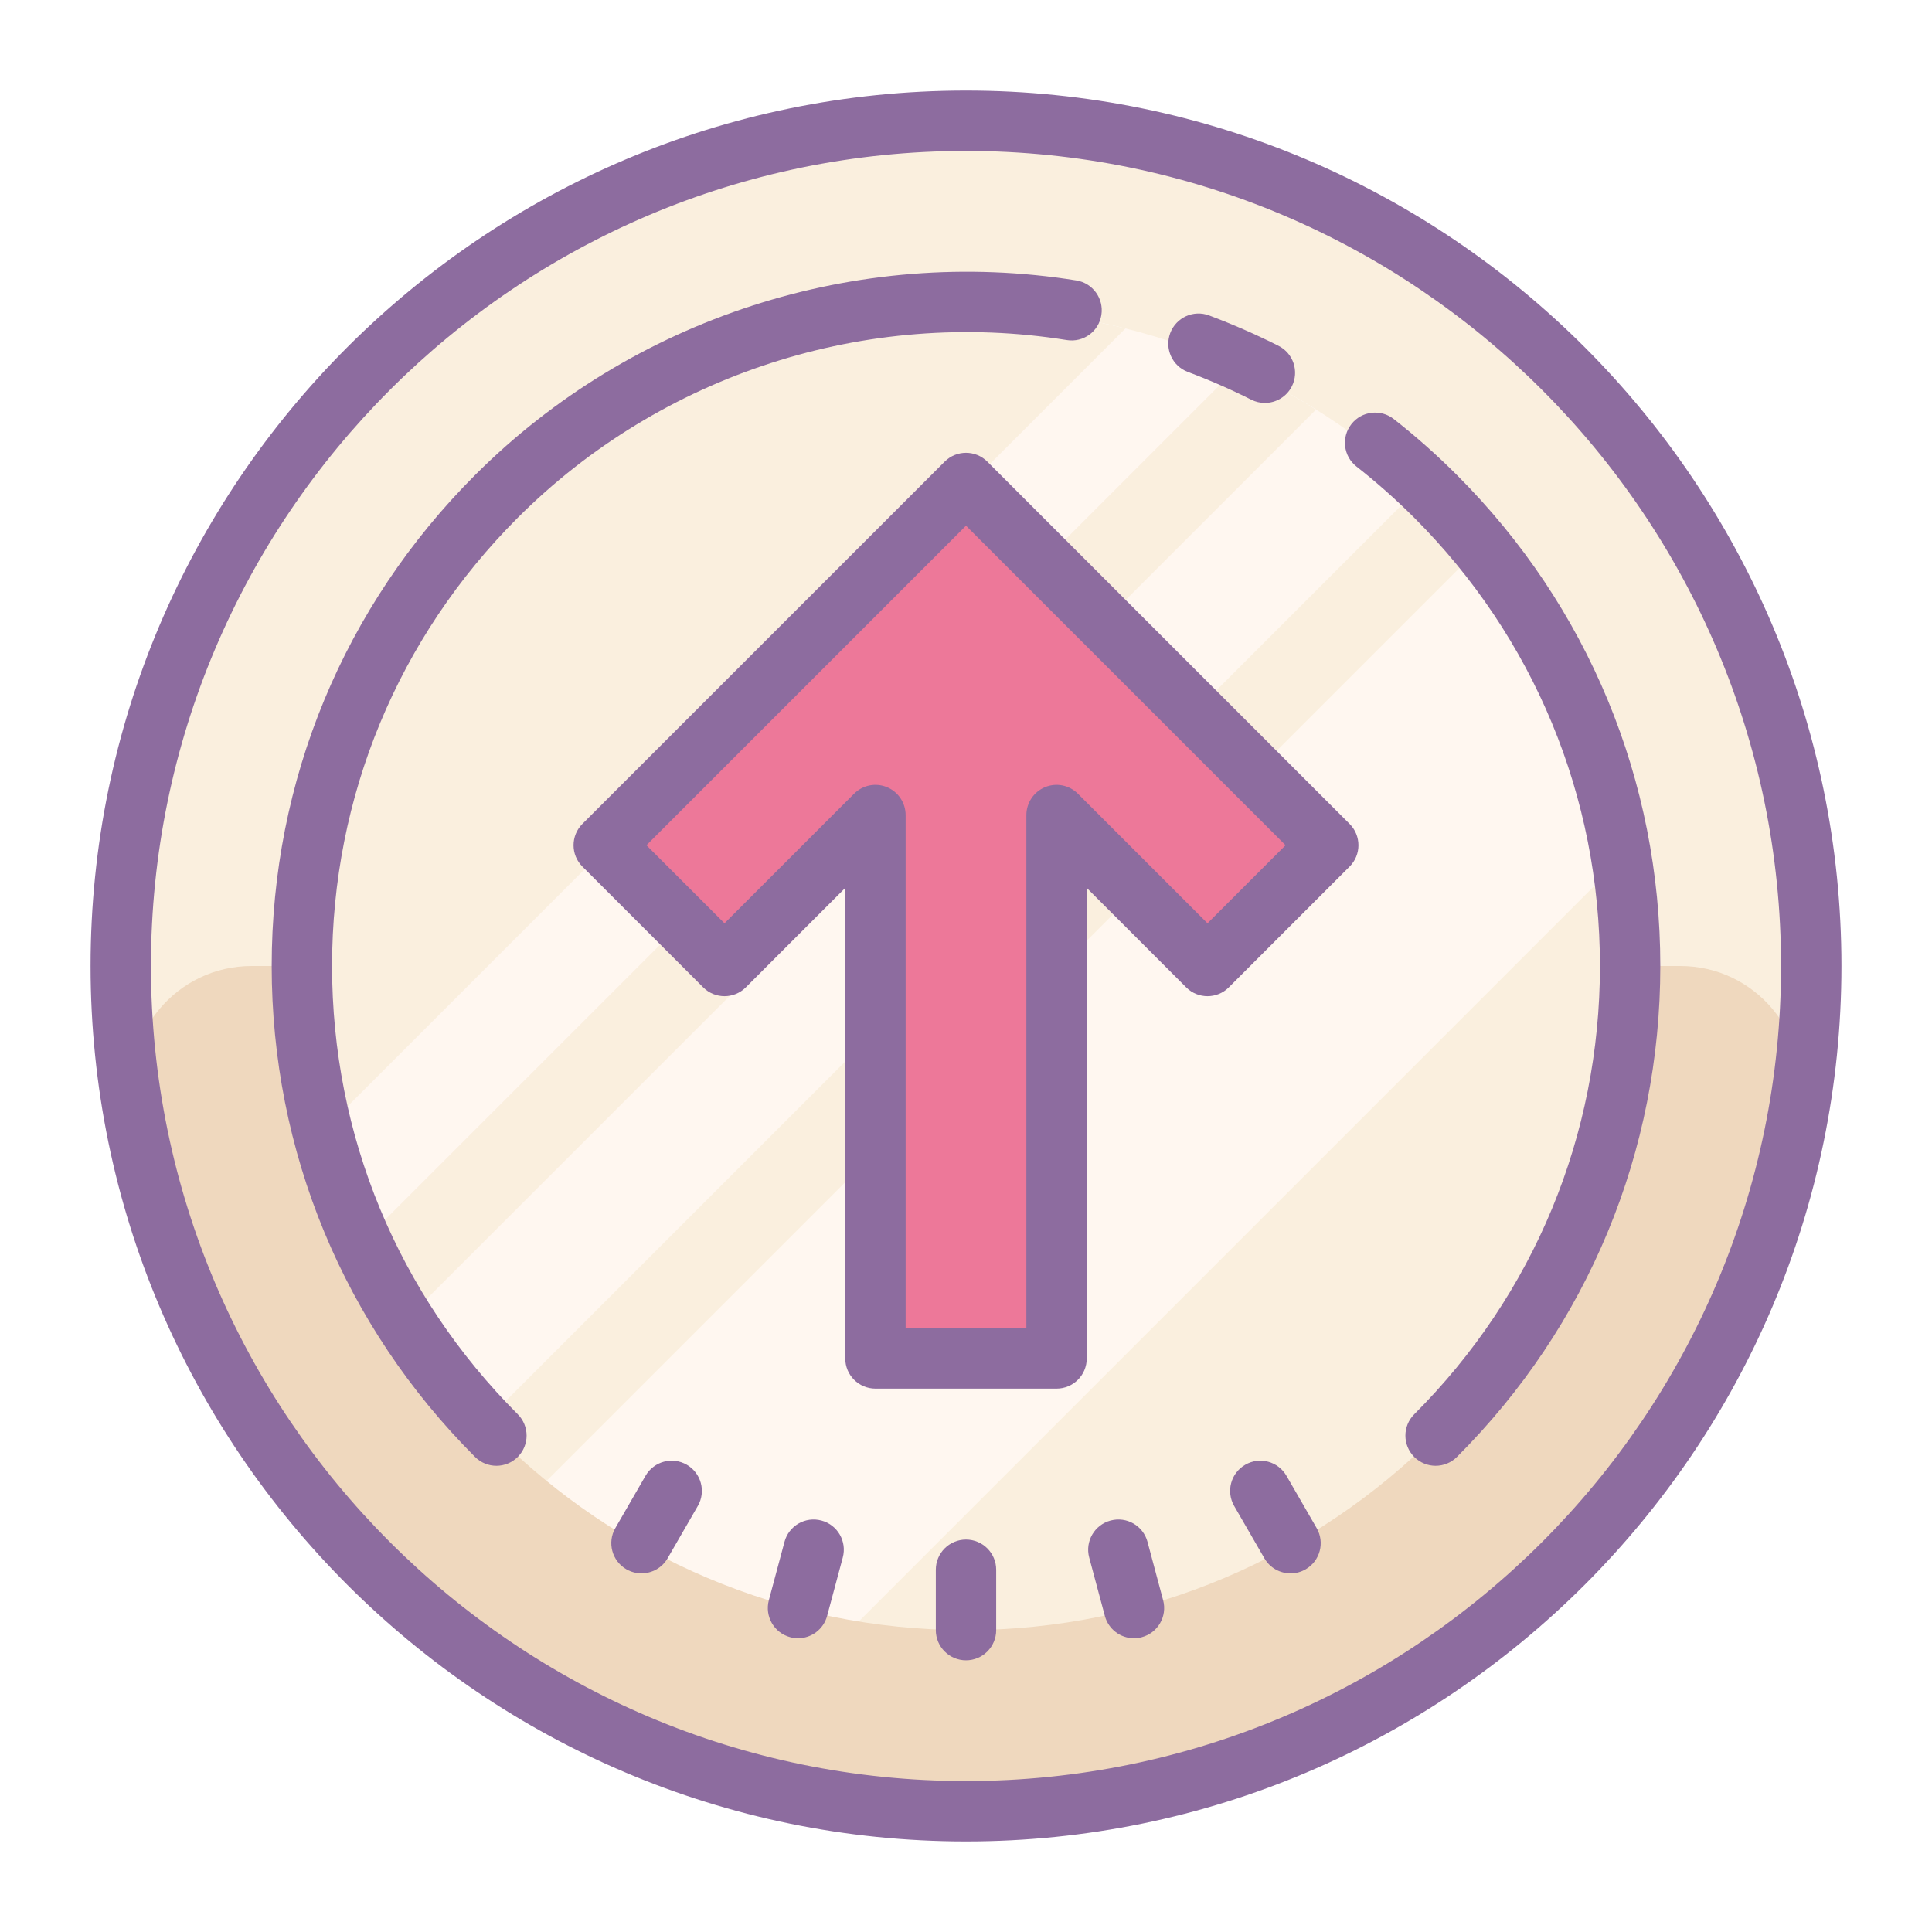
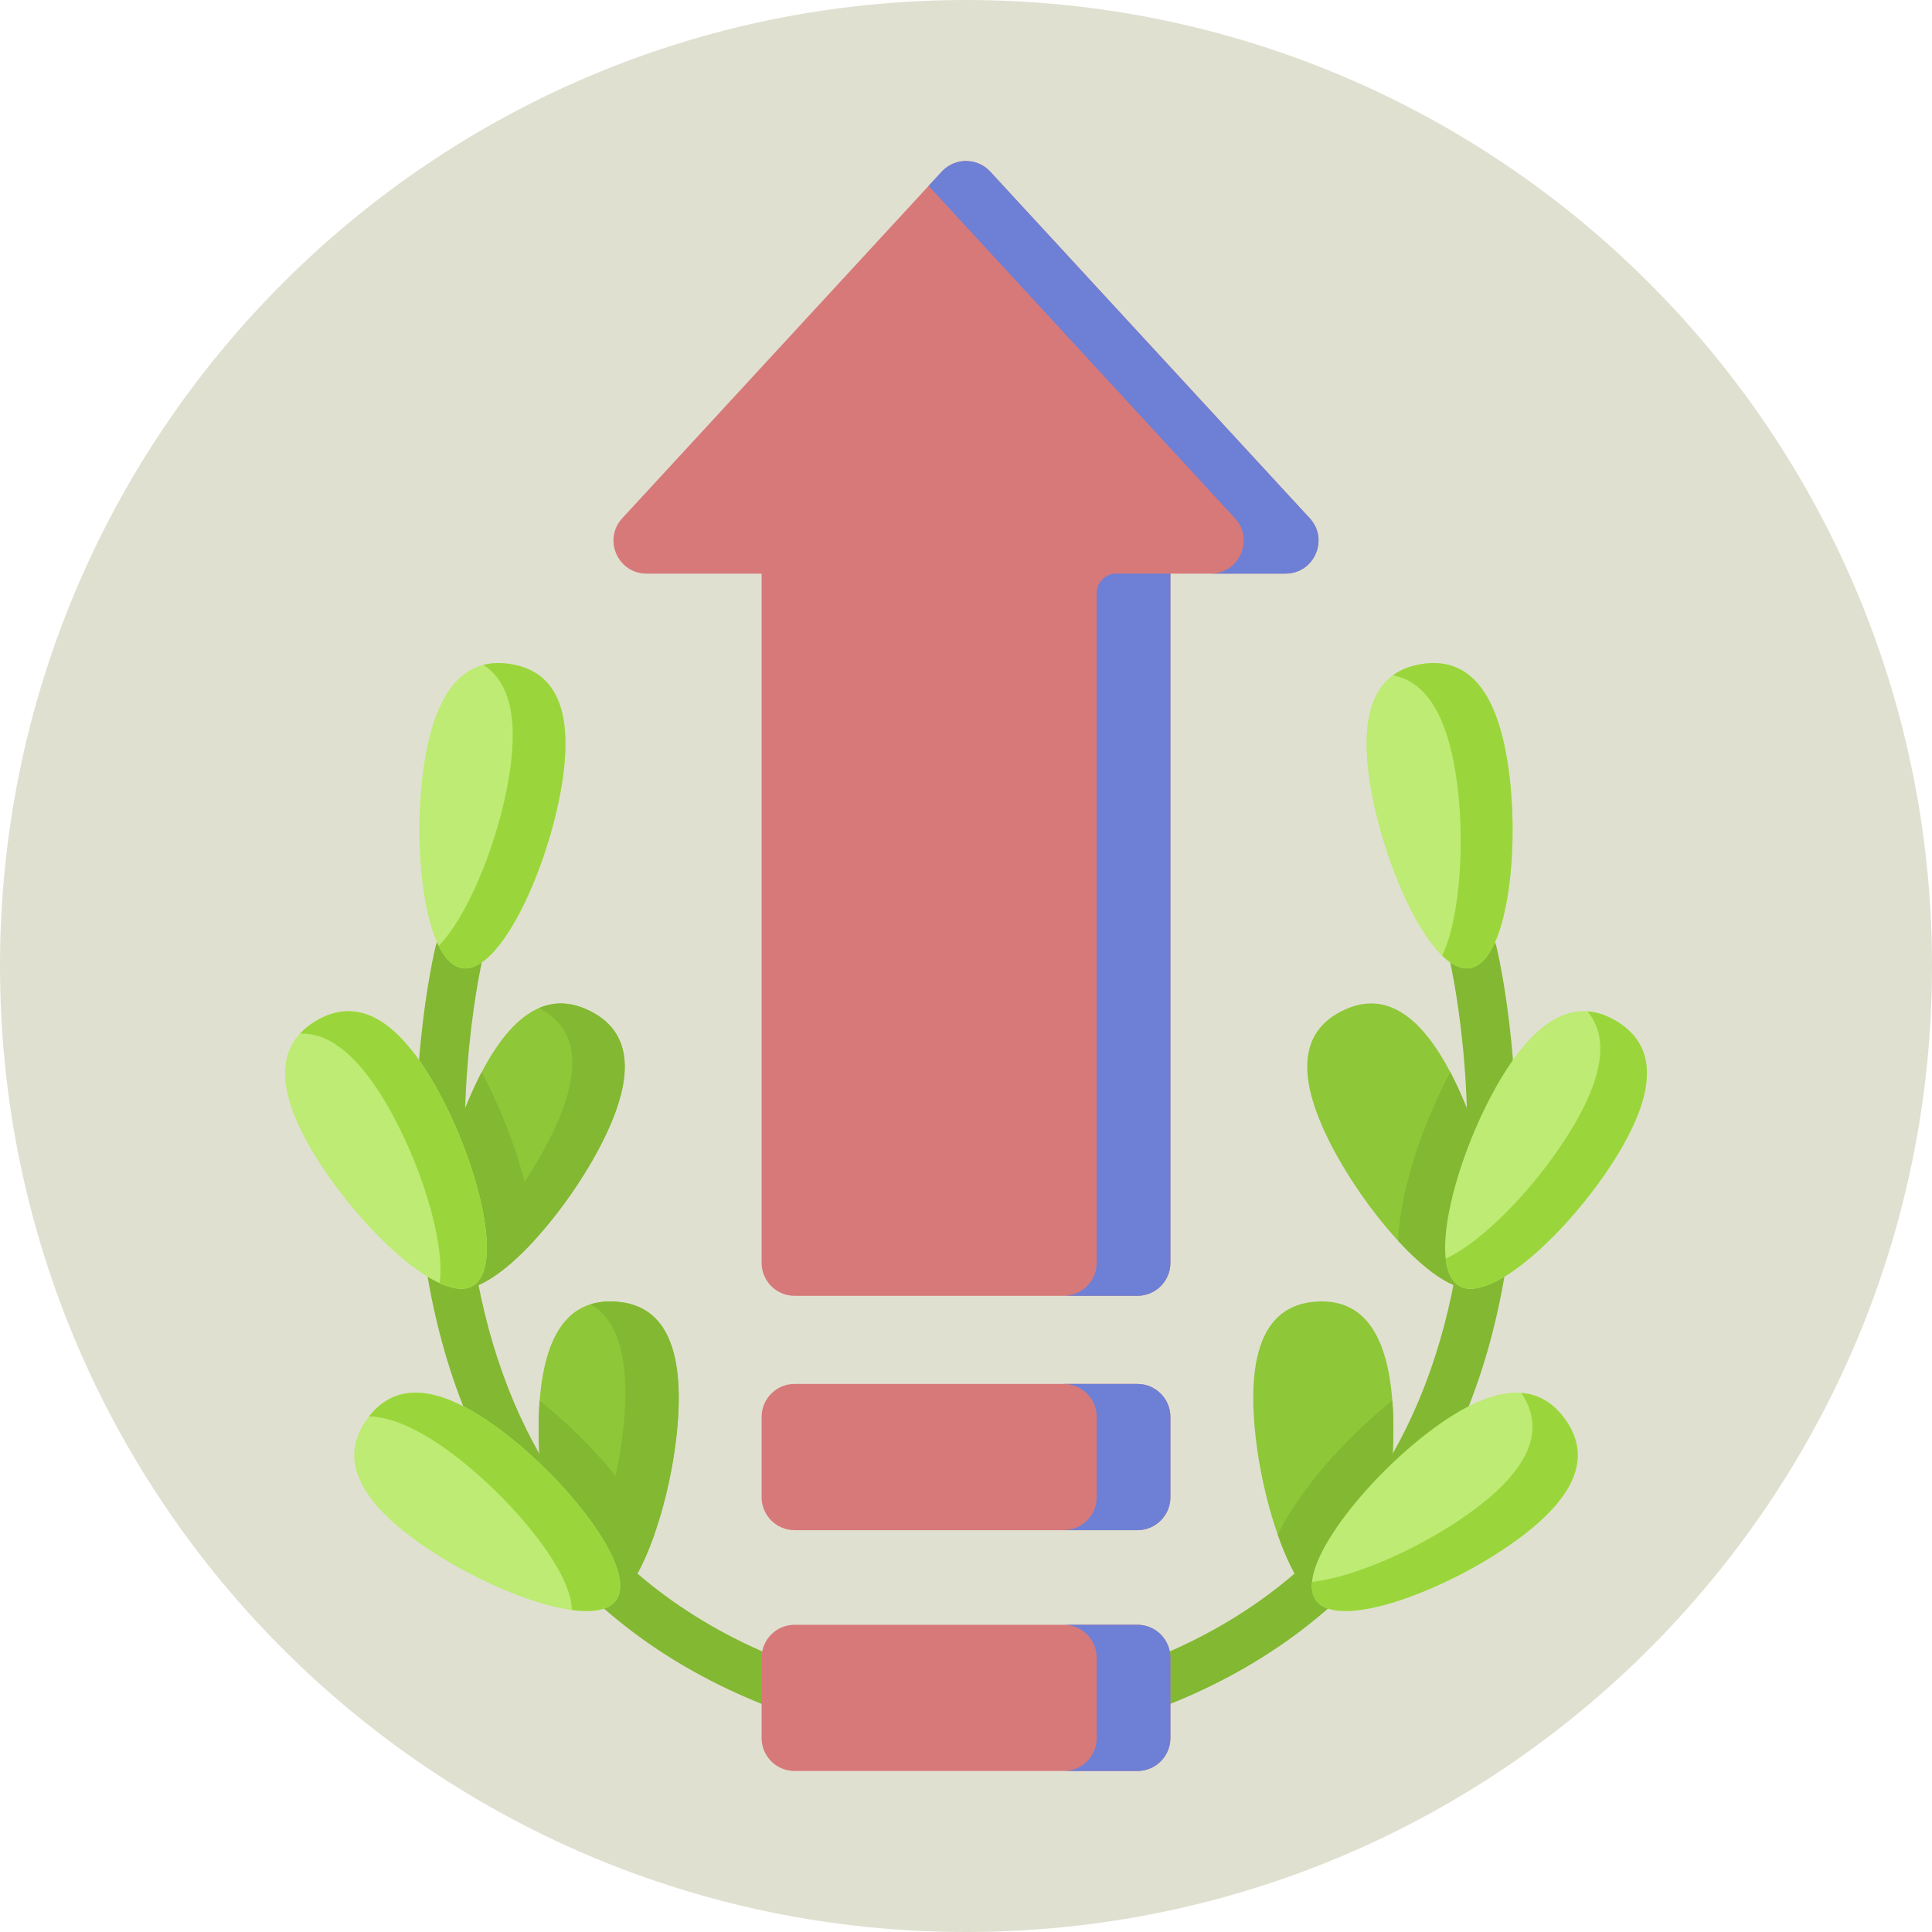
- <svg xmlns="http://www.w3.org/2000/svg" version="1.1" id="Layer_1" x="0px" y="0px" viewBox="0 0 64 64" style="enable-background:new 0 0 64 64;" xml:space="preserve">
-   <g>
-     <circle style="fill:#FAEFDE;" cx="31.936" cy="32.226" r="22" />
-     <path style="fill:#FFF7F0;" d="M13.649,53.513c2.627,2.498,5.736,4.49,9.177,5.823l34.11-34.11V18.8   c-1.058-1.757-2.308-3.384-3.713-4.861L13.649,53.513z" />
-     <path style="fill:#FFF7F0;" d="M11.7,51.463l39.237-39.237h-6L9.157,48.005C9.916,49.224,10.768,50.379,11.7,51.463z" />
-     <path style="fill:#FFF7F0;" d="M8.731,44.431l33.205-33.205l-3-2L7.3,40.862C7.698,42.091,8.175,43.284,8.731,44.431z" />
-     <path style="fill:#FAEFDE;" d="M31.936,4.226c-15.464,0-28,12.536-28,28s12.536,28,28,28s28-12.536,28-28S47.4,4.226,31.936,4.226z    M31.936,54.226c-12.15,0-22-9.85-22-22s9.85-22,22-22c5.883,0,11.226,2.309,15.174,6.07c0.231,0.22,0.456,0.444,0.677,0.674   c0.258,0.268,0.51,0.543,0.755,0.825c3.36,3.863,5.394,8.91,5.394,14.431C53.936,44.376,44.087,54.226,31.936,54.226z" />
-     <polygon style="fill:#ED7899;" points="29,45 29,27 24,32 20,28 32,16 44,28 40,32 35,27 35,45  " />
-     <path style="fill:#EFD8BE;" d="M32,54c-12.15,0-22-9.85-22-22H8.339c-2.491,0-4.361,2.25-3.945,4.706C6.631,49.929,18.14,60,32,60   s25.369-10.071,27.606-23.294C60.022,34.25,58.152,32,55.661,32H54C54,44.15,44.15,54,32,54z" />
+ <svg xmlns="http://www.w3.org/2000/svg" height="800px" width="800px" version="1.1" id="Capa_1" viewBox="-51.2 -51.2 614.40 614.40" xml:space="preserve" fill="#000000">
+   <g id="SVGRepo_bgCarrier" stroke-width="0">
+     <rect x="-51.2" y="-51.2" width="614.40" height="614.40" rx="307.2" fill="#e0e0d1" strokewidth="0" />
+   </g>
+   <g id="SVGRepo_tracerCarrier" stroke-linecap="round" stroke-linejoin="round" />
+   <g id="SVGRepo_iconCarrier">
    <g>
-       <path style="fill:#8D6C9F;" d="M39.351,12.322c0.712,0.267,1.419,0.576,2.099,0.919c0.145,0.073,0.298,0.107,0.45,0.107    c0.366,0,0.718-0.201,0.894-0.549c0.249-0.493,0.051-1.095-0.442-1.343c-0.746-0.376-1.52-0.715-2.3-1.007    c-0.516-0.193-1.093,0.069-1.287,0.586S38.833,12.128,39.351,12.322z" />
-       <path style="fill:#8D6C9F;" d="M32,3C16.009,3,3,16.009,3,32s13.009,29,29,29s29-13.009,29-29S47.991,3,32,3z M32,59    C17.112,59,5,46.888,5,32S17.112,5,32,5s27,12.112,27,27S46.888,59,32,59z" />
-       <path style="fill:#8D6C9F;" d="M32,51c-0.552,0-1,0.448-1,1v2c0,0.552,0.448,1,1,1s1-0.448,1-1v-2C33,51.448,32.552,51,32,51z" />
-       <path style="fill:#8D6C9F;" d="M38.013,51.077c-0.143-0.534-0.688-0.851-1.225-0.707c-0.533,0.143-0.85,0.691-0.707,1.225    l0.518,1.932c0.12,0.447,0.523,0.742,0.965,0.742c0.085,0,0.172-0.011,0.259-0.035c0.533-0.143,0.85-0.691,0.707-1.225    L38.013,51.077z" />
-       <path style="fill:#8D6C9F;" d="M22.75,48.521c-0.479-0.276-1.09-0.112-1.366,0.366l-1,1.732c-0.276,0.478-0.112,1.09,0.366,1.366    c0.157,0.091,0.33,0.134,0.499,0.134c0.346,0,0.682-0.179,0.867-0.5l1-1.732C23.392,49.41,23.229,48.798,22.75,48.521z" />
-       <path style="fill:#8D6C9F;" d="M42.616,48.888c-0.276-0.479-0.889-0.643-1.366-0.366c-0.479,0.276-0.642,0.888-0.366,1.366    l1,1.732c0.186,0.321,0.521,0.5,0.867,0.5c0.169,0,0.342-0.043,0.499-0.134c0.479-0.276,0.642-0.888,0.366-1.366L42.616,48.888z" />
-       <path style="fill:#8D6C9F;" d="M27.212,50.37c-0.536-0.144-1.083,0.173-1.225,0.707l-0.518,1.932    c-0.143,0.534,0.174,1.082,0.707,1.225c0.087,0.023,0.174,0.035,0.259,0.035c0.442,0,0.846-0.295,0.965-0.742l0.518-1.932    C28.062,51.061,27.745,50.512,27.212,50.37z" />
-       <path style="fill:#8D6C9F;" d="M11,32c0-5.609,2.185-10.883,6.151-14.849c4.748-4.749,11.544-6.951,18.187-5.886    c0.551,0.089,1.059-0.284,1.146-0.829c0.087-0.545-0.284-1.059-0.829-1.146c-7.273-1.165-14.718,1.246-19.917,6.446    C11.393,20.081,9,25.856,9,32s2.393,11.919,6.737,16.263c0.195,0.195,0.451,0.293,0.707,0.293s0.512-0.098,0.707-0.293    c0.391-0.391,0.391-1.023,0-1.414C13.185,42.883,11,37.609,11,32z" />
-       <path style="fill:#8D6C9F;" d="M48.263,15.737c-0.661-0.661-1.365-1.286-2.093-1.856c-0.434-0.34-1.064-0.266-1.404,0.17    c-0.341,0.435-0.265,1.063,0.17,1.404c0.665,0.521,1.309,1.092,1.913,1.696C50.815,21.117,53,26.391,53,32    s-2.185,10.883-6.151,14.849c-0.391,0.391-0.391,1.023,0,1.414c0.195,0.195,0.451,0.293,0.707,0.293s0.512-0.098,0.707-0.293    C52.607,43.919,55,38.144,55,32S52.607,20.081,48.263,15.737z" />
-       <path style="fill:#8D6C9F;" d="M32.707,15.293c-0.391-0.391-1.023-0.391-1.414,0l-12,12c-0.391,0.391-0.391,1.023,0,1.414l4,4    c0.391,0.391,1.023,0.391,1.414,0L28,29.414V45c0,0.552,0.448,1,1,1h6c0.552,0,1-0.448,1-1V29.414l3.293,3.293    c0.391,0.391,1.023,0.391,1.414,0l4-4c0.391-0.391,0.391-1.023,0-1.414L32.707,15.293z M40,30.586l-4.293-4.293    c-0.287-0.287-0.716-0.373-1.09-0.217C34.244,26.231,34,26.596,34,27v17h-4V27c0-0.404-0.244-0.769-0.617-0.924    c-0.375-0.156-0.804-0.07-1.09,0.217L24,30.586L21.414,28L32,17.414L42.586,28L40,30.586z" />
+       <g>
+         <g>
+           <g>
+             <g>
+               <path style="fill:#83B832;" d="M318.124,491.209c-3.063,0-5.963-1.834-7.173-4.851c-1.589-3.961,0.333-8.459,4.293-10.048 c30.784-12.351,54.872-31.609,71.595-57.237c13.459-20.627,22.286-45.484,26.233-73.882 c6.791-48.844-3.302-91.325-3.405-91.749c-1.006-4.147,1.54-8.324,5.687-9.33c4.15-1.008,8.324,1.539,9.331,5.686 c0.448,1.845,10.885,45.792,3.694,97.521c-9.656,69.458-46.788,119.021-107.38,143.333 C320.056,491.03,319.082,491.209,318.124,491.209z" />
+               <g>
+                 <g>
+                   <path style="fill:#BDEB73;" d="M428.204,191.055c4.255,26.707,0.114,63.715-11.961,65.639 c-12.075,1.924-27.511-31.965-31.766-58.672c-4.255-26.707,4.283-36.118,16.357-38.041 C412.91,158.057,423.949,164.349,428.204,191.055z" />
+                 </g>
+                 <g>
+                   <path style="fill:#9AD63B;" d="M416.241,256.688c-2.81,0.451-5.809-1.046-8.811-3.947 c5.958-12.568,7.449-38.173,4.279-58.072c-3.368-21.12-10.979-29.467-19.994-31.089c2.625-1.93,5.73-3.069,9.12-3.602 c12.075-1.917,23.117,4.37,27.371,31.074C432.459,217.767,428.317,254.771,416.241,256.688z" />
+                 </g>
+                 <g>
+                   <path style="fill:#8EC737;" d="M419.261,357.948c-5.938,2.956-15.975-3.85-25.836-14.552 c-8.316-9.037-16.515-20.838-22.034-31.917c-12.057-24.218-6.729-35.745,4.219-41.2c10.636-5.293,22.667-2.889,34.407,19.49 c0.344,0.637,0.675,1.294,1.012,1.973C423.077,315.948,430.209,352.493,419.261,357.948z" />
+                   <path style="fill:#83B832;" d="M419.261,357.948c-5.938,2.956-15.975-3.85-25.836-14.552c0.17-4.604,0.885-9.71,2.142-15.297 c2.794-12.452,8.082-26.4,14.449-38.331c0.344,0.637,0.675,1.294,1.012,1.973 C423.077,315.948,430.209,352.493,419.261,357.948z" />
+                   <path style="fill:#BDEB73;" d="M425.822,292.275c-13.78,23.27-23.541,59.207-13.02,65.437 c10.521,6.23,37.34-19.606,51.119-42.876c13.78-23.27,9.302-35.161-1.219-41.391S439.601,269.006,425.822,292.275z" />
+                   <path style="fill:#9AD63B;" d="M463.922,314.839c-13.783,23.263-40.595,49.101-51.125,42.872 c-2.454-1.444-3.795-4.509-4.251-8.647c12.611-5.76,30.229-24.616,40.544-42.029c10.861-18.35,10.378-29.617,4.532-36.62 c3.17,0.222,6.206,1.323,9.082,3.026C473.222,279.68,477.697,291.564,463.922,314.839z" />
+                 </g>
+                 <g>
+                   <path style="fill:#8EC737;" d="M373.157,460.499c-6.626,0.376-13.155-9.847-17.989-23.579 c-4.083-11.576-6.95-25.668-7.655-38.018c-1.527-26.996,7.924-35.5,20.13-36.187c11.877-0.669,21.984,6.291,23.935,31.502 c0.058,0.717,0.104,1.443,0.147,2.191C393.24,423.412,385.366,459.802,373.157,460.499z" />
+                   <path style="fill:#83B832;" d="M373.157,460.499c-6.626,0.376-13.155-9.847-17.989-23.579 c1.964-4.168,4.633-8.571,7.996-13.21c7.491-10.34,17.854-21.055,28.414-29.494c0.058,0.717,0.104,1.443,0.147,2.191 C393.24,423.412,385.366,459.802,373.157,460.499z" />
+                   <path style="fill:#BDEB73;" d="M405.103,402.742c-21.844,15.943-44.996,45.111-37.787,54.987 c7.208,9.876,42.046-3.279,63.891-19.222s22.423-28.636,15.215-38.513C439.212,390.119,426.947,386.8,405.103,402.742z" />
+                   <path style="fill:#9AD63B;" d="M431.207,438.504c-21.848,15.945-56.681,29.1-63.891,19.224 c-1.113-1.523-1.501-3.517-1.275-5.848c14.092-1.573,35.562-11.308,50.755-22.389c21.273-15.524,22.379-27.969,15.77-37.739 c6.033,0.455,10.498,3.635,13.852,8.24C453.628,409.868,453.052,422.57,431.207,438.504z" />
+                 </g>
+               </g>
+             </g>
+             <g>
+               <path style="fill:#83B832;" d="M193.876,491.209c-0.958,0-1.931-0.179-2.875-0.557 c-60.592-24.312-97.723-73.875-107.38-143.333c-7.191-51.729,3.246-95.676,3.694-97.521c1.006-4.147,5.183-6.699,9.33-5.686 c4.145,1.005,6.691,5.18,5.688,9.325l0,0c-0.103,0.428-10.236,43.316-3.344,92.2c3.992,28.309,12.843,53.088,26.308,73.646 c16.717,25.523,40.759,44.71,71.458,57.027c3.96,1.59,5.882,6.088,4.293,10.048 C199.839,489.375,196.939,491.209,193.876,491.209z" />
+               <g>
+                 <path style="fill:#BDEB73;" d="M83.796,191.055c-4.255,26.707-0.114,63.715,11.961,65.639 c12.075,1.924,27.511-31.965,31.766-58.672c4.255-26.707-4.283-36.118-16.357-38.041 C99.09,158.057,88.051,164.349,83.796,191.055z" />
+               </g>
+               <g>
+                 <path style="fill:#9AD63B;" d="M127.522,198.026c-4.254,26.704-19.687,60.59-31.764,58.662 c-2.965-0.467-5.455-3.052-7.451-7.095c9.68-9.876,19.236-34.089,22.443-54.212c3.21-20.168-0.871-30.478-8.26-35.125 c2.765-0.727,5.687-0.753,8.675-0.279C123.242,161.906,131.775,171.311,127.522,198.026z" />
+               </g>
+               <g>
+                 <path style="fill:#8EC737;" d="M92.739,357.948c5.938,2.956,15.975-3.85,25.836-14.552 c8.316-9.037,16.515-20.838,22.034-31.917c12.057-24.218,6.729-35.745-4.219-41.2c-10.636-5.293-22.667-2.889-34.407,19.49 c-0.344,0.637-0.675,1.294-1.012,1.973C88.923,315.948,81.791,352.493,92.739,357.948z" />
+                 <path style="fill:#83B832;" d="M140.609,311.479c-5.52,11.079-13.718,22.88-22.034,31.917 c-9.861,10.702-19.897,17.508-25.836,14.552c-1.61-0.804-2.841-2.295-3.707-4.306c4.071-2.698,8.491-6.686,12.874-11.44 c8.316-9.037,16.515-20.838,22.034-31.917c11.865-23.826,6.892-35.371-3.692-40.924c5.571-2.396,11.026-1.629,16.141,0.918 C147.337,275.734,152.666,287.261,140.609,311.479z" />
+                 <path style="fill:#83B832;" d="M92.739,357.948c5.938,2.956,15.975-3.85,25.836-14.552c-0.17-4.604-0.885-9.71-2.142-15.297 c-2.794-12.452-8.082-26.4-14.449-38.331c-0.344,0.637-0.675,1.294-1.012,1.973C88.923,315.948,81.791,352.493,92.739,357.948 z" />
+                 <path style="fill:#BDEB73;" d="M86.178,292.275c13.78,23.27,23.541,59.207,13.02,65.437s-37.34-19.606-51.119-42.876 c-13.78-23.27-9.302-35.161,1.219-41.391S72.399,269.006,86.178,292.275z" />
+                 <path style="fill:#9AD63B;" d="M99.202,357.711c-2.65,1.566-6.332,1.106-10.58-0.843c1.871-13.448-6.433-39.32-17.183-57.472 c-9.803-16.546-18.985-22.226-27.257-21.888c1.44-1.581,3.173-2.92,5.113-4.067c10.519-6.228,23.106-4.433,36.878,18.831 C99.958,315.547,109.721,351.484,99.202,357.711z" />
+               </g>
+               <g>
+                 <path style="fill:#8EC737;" d="M138.843,460.499c6.626,0.376,13.155-9.847,17.989-23.579 c4.083-11.576,6.95-25.668,7.655-38.018c1.527-26.996-7.924-35.5-20.13-36.187c-11.877-0.669-21.984,6.291-23.935,31.502 c-0.058,0.717-0.104,1.443-0.147,2.191C118.76,423.412,126.634,459.802,138.843,460.499z" />
+                 <path style="fill:#83B832;" d="M164.487,398.902c-0.705,12.351-3.572,26.443-7.655,38.018 c-4.834,13.732-11.364,23.955-17.989,23.579c-3.121-0.179-5.957-2.692-8.429-6.781c3.495-4.239,6.737-10.836,9.439-18.525 c4.083-11.576,6.95-25.668,7.655-38.018c1.109-19.558-3.555-29.417-10.844-33.615c2.423-0.754,5.014-0.993,7.694-0.845 C156.563,363.402,166.014,371.907,164.487,398.902z" />
+                 <path style="fill:#83B832;" d="M138.843,460.499c6.626,0.376,13.155-9.847,17.989-23.579c-1.964-4.168-4.633-8.57-7.996-13.21 c-7.491-10.34-17.854-21.055-28.414-29.494c-0.058,0.717-0.104,1.443-0.147,2.191 C118.76,423.412,126.634,459.802,138.843,460.499z" />
+                 <path style="fill:#BDEB73;" d="M106.897,402.742c21.844,15.943,44.996,45.111,37.787,54.987 c-7.208,9.876-42.046-3.279-63.891-19.222s-22.423-28.636-15.215-38.513S85.053,386.8,106.897,402.742z" />
+                 <path style="fill:#9AD63B;" d="M144.685,457.729c-2.304,3.158-7.437,3.965-14.068,3.068 c0.22-12.385-19.956-36.555-39.118-50.537c-10.488-7.658-18.765-10.865-25.334-11.044c7.277-9.257,19.467-11.993,40.729,3.533 C128.739,418.683,151.895,447.853,144.685,457.729z" />
+               </g>
+             </g>
+           </g>
+         </g>
+       </g>
+       <path style="fill:#d77979;" d="M365.314,113.605L263.718,3.383c-4.157-4.51-11.279-4.51-15.436,0L146.686,113.605 c-6.199,6.726-1.429,17.611,7.718,17.611h36.594v219.175c0,5.797,4.7,10.497,10.497,10.497h109.009 c5.797,0,10.497-4.7,10.497-10.497V131.216h36.594C366.743,131.216,371.513,120.331,365.314,113.605z" />
+       <path style="fill:#6D80D6;" d="M357.596,131.214h-23.797c9.148,0,13.918-10.879,7.716-17.606L244.101,7.912l4.183-4.533 c4.152-4.502,11.281-4.502,15.432,0l101.596,110.229C371.514,120.336,366.744,131.214,357.596,131.214z" />
+       <path style="fill:#6D80D6;" d="M321.004,131.214v219.181c0,5.792-4.695,10.487-10.487,10.487H287.06 c5.8,0,10.498-4.698,10.498-10.487v-213c0-3.414,2.767-6.181,6.181-6.181H321.004z" />
+       <g>
+         <path style="fill:#d77979;" d="M190.999,399.408v25.51c0,5.797,4.7,10.497,10.497,10.497h109.009 c5.797,0,10.497-4.7,10.497-10.497v-25.51c0-5.797-4.7-10.497-10.497-10.497H201.495 C195.698,388.911,190.999,393.611,190.999,399.408z" />
+         <path style="fill:#6D80D6;" d="M321.004,399.411v25.507c0,5.8-4.698,10.497-10.498,10.497H287.06 c5.8,0,10.498-4.697,10.498-10.497v-25.507c0-5.8-4.698-10.497-10.498-10.497h23.447 C316.307,388.914,321.004,393.612,321.004,399.411z" />
+       </g>
+       <g>
+         <path style="fill:#d77979;" d="M190.999,475.993v25.51c0,5.797,4.7,10.497,10.497,10.497h109.009 c5.797,0,10.497-4.7,10.497-10.497v-25.51c0-5.797-4.7-10.497-10.497-10.497H201.495 C195.698,465.497,190.999,470.196,190.999,475.993z" />
+         <path style="fill:#6D80D6;" d="M321.004,475.995v25.507c0,5.8-4.698,10.497-10.498,10.497H287.06 c5.8,0,10.498-4.698,10.498-10.497v-25.507c0-5.8-4.698-10.498-10.498-10.498h23.447 C316.307,465.497,321.004,470.195,321.004,475.995z" />
+       </g>
    </g>
  </g>
</svg>
